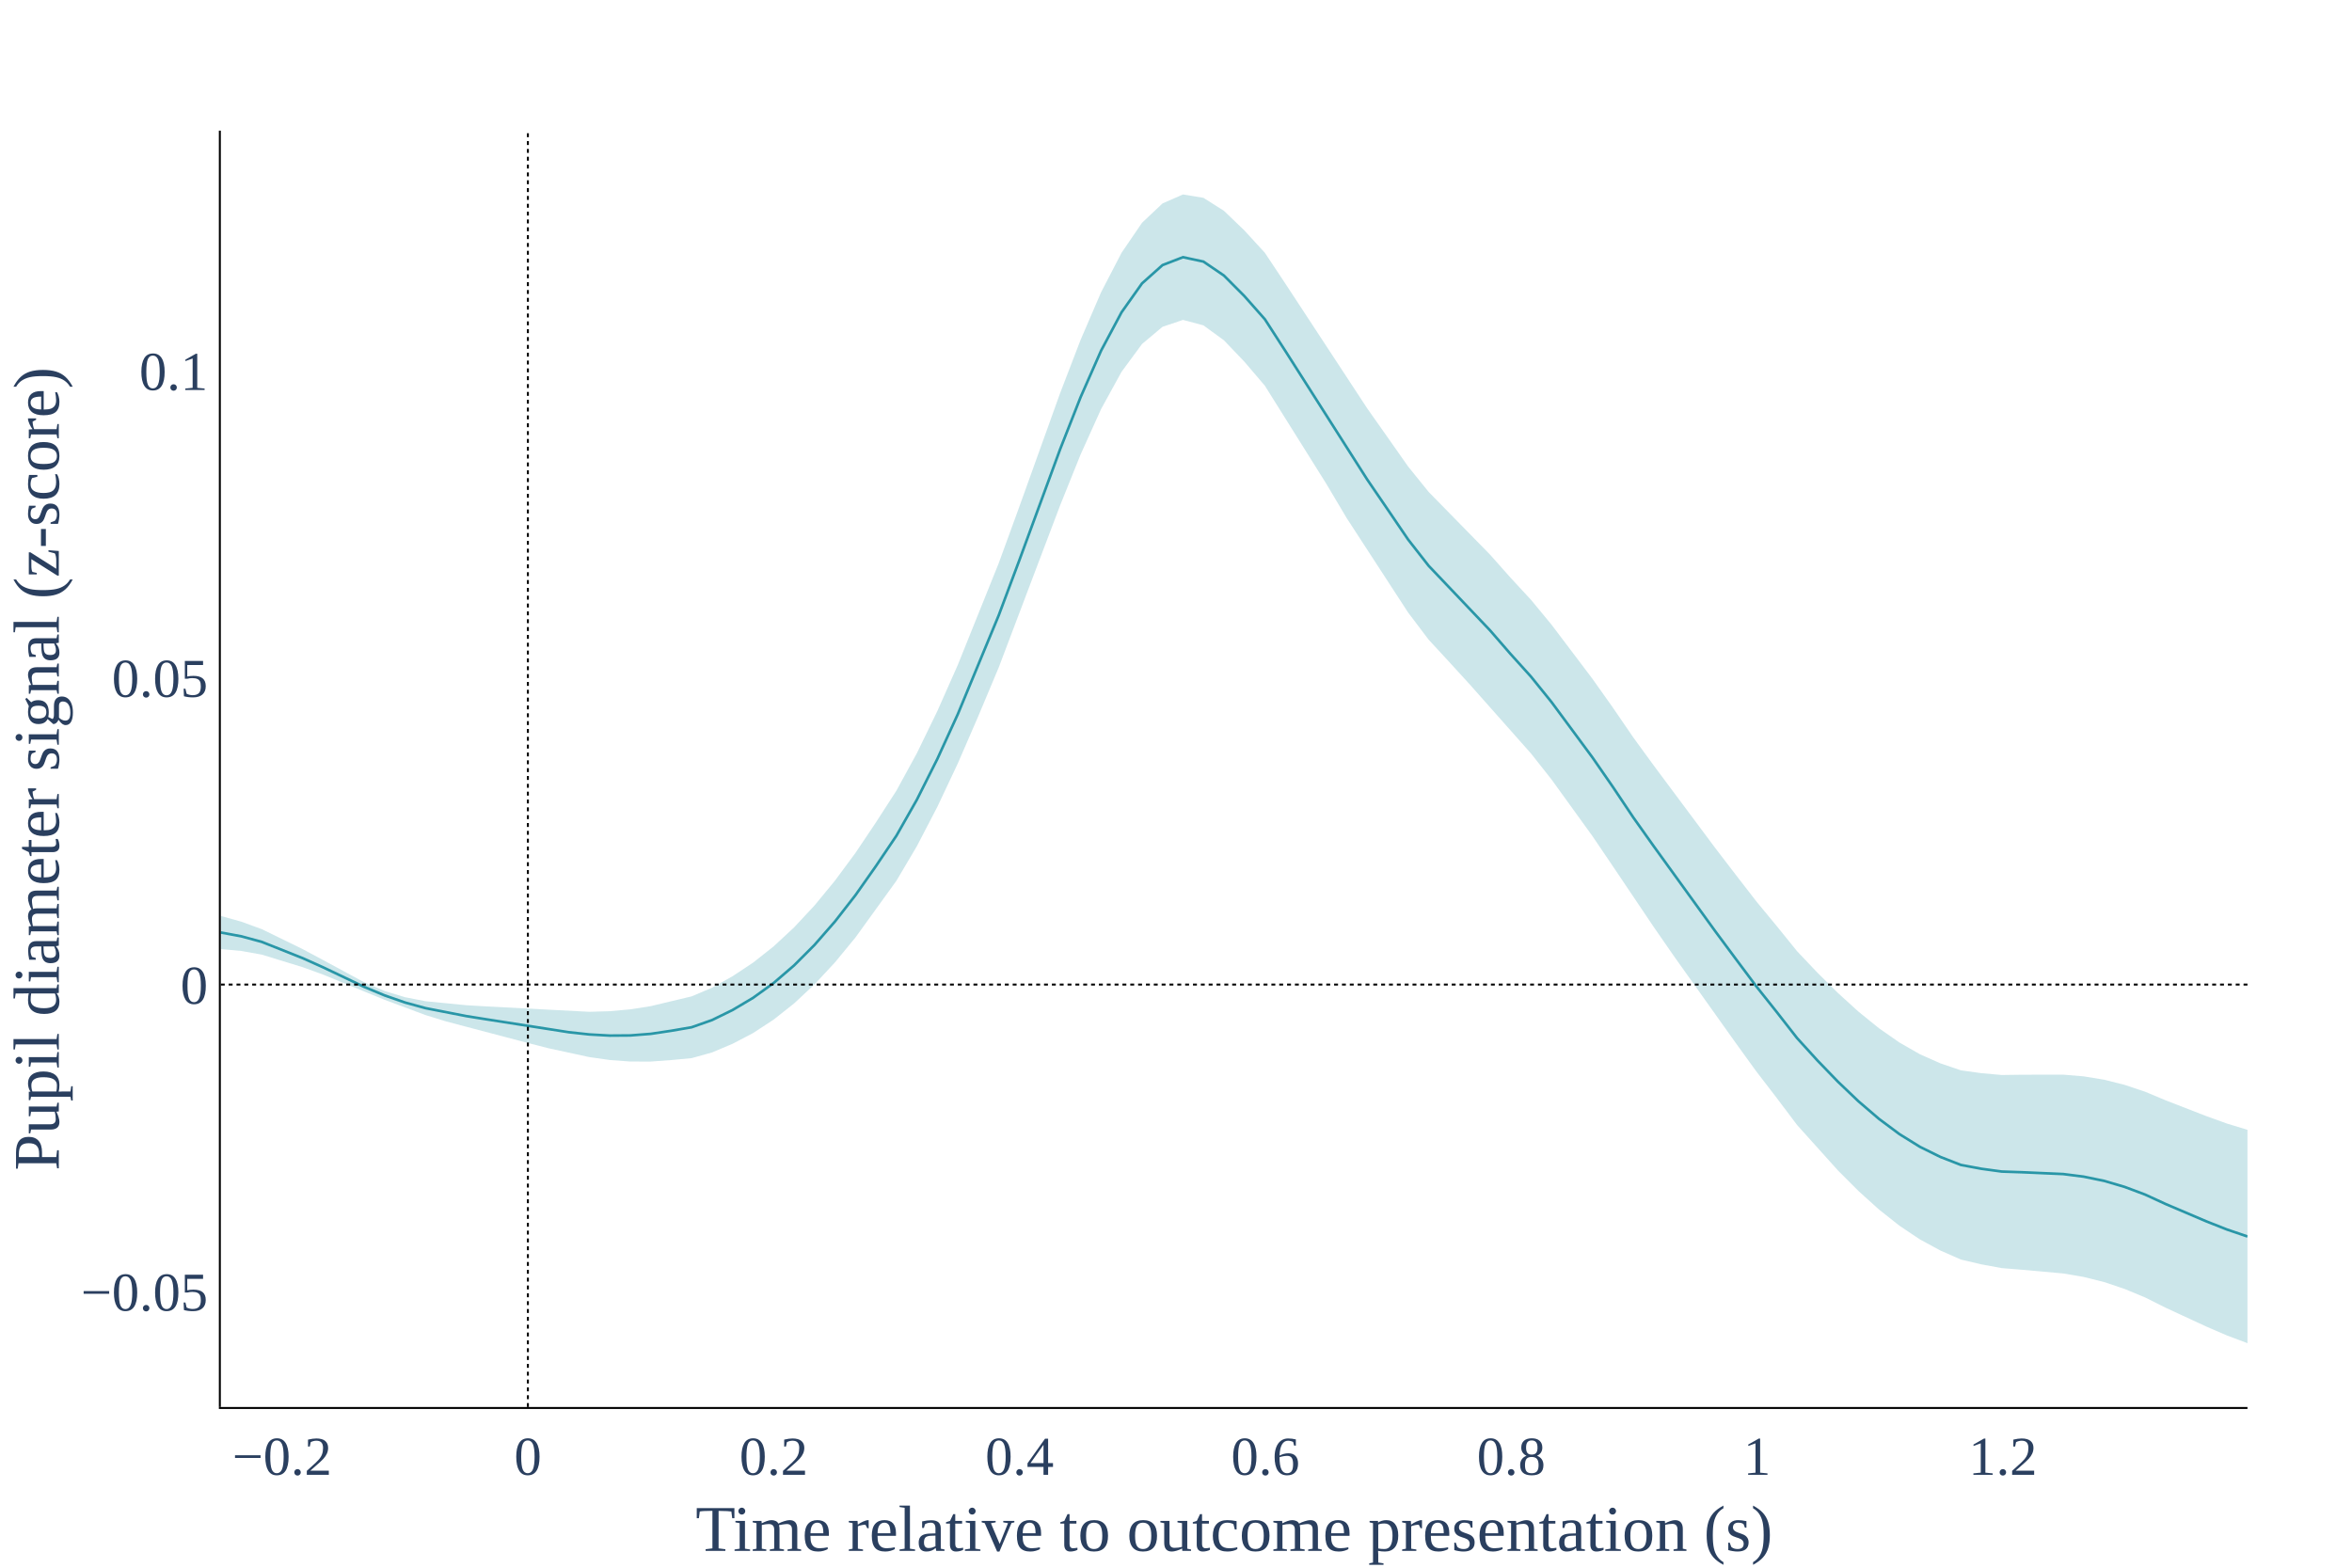
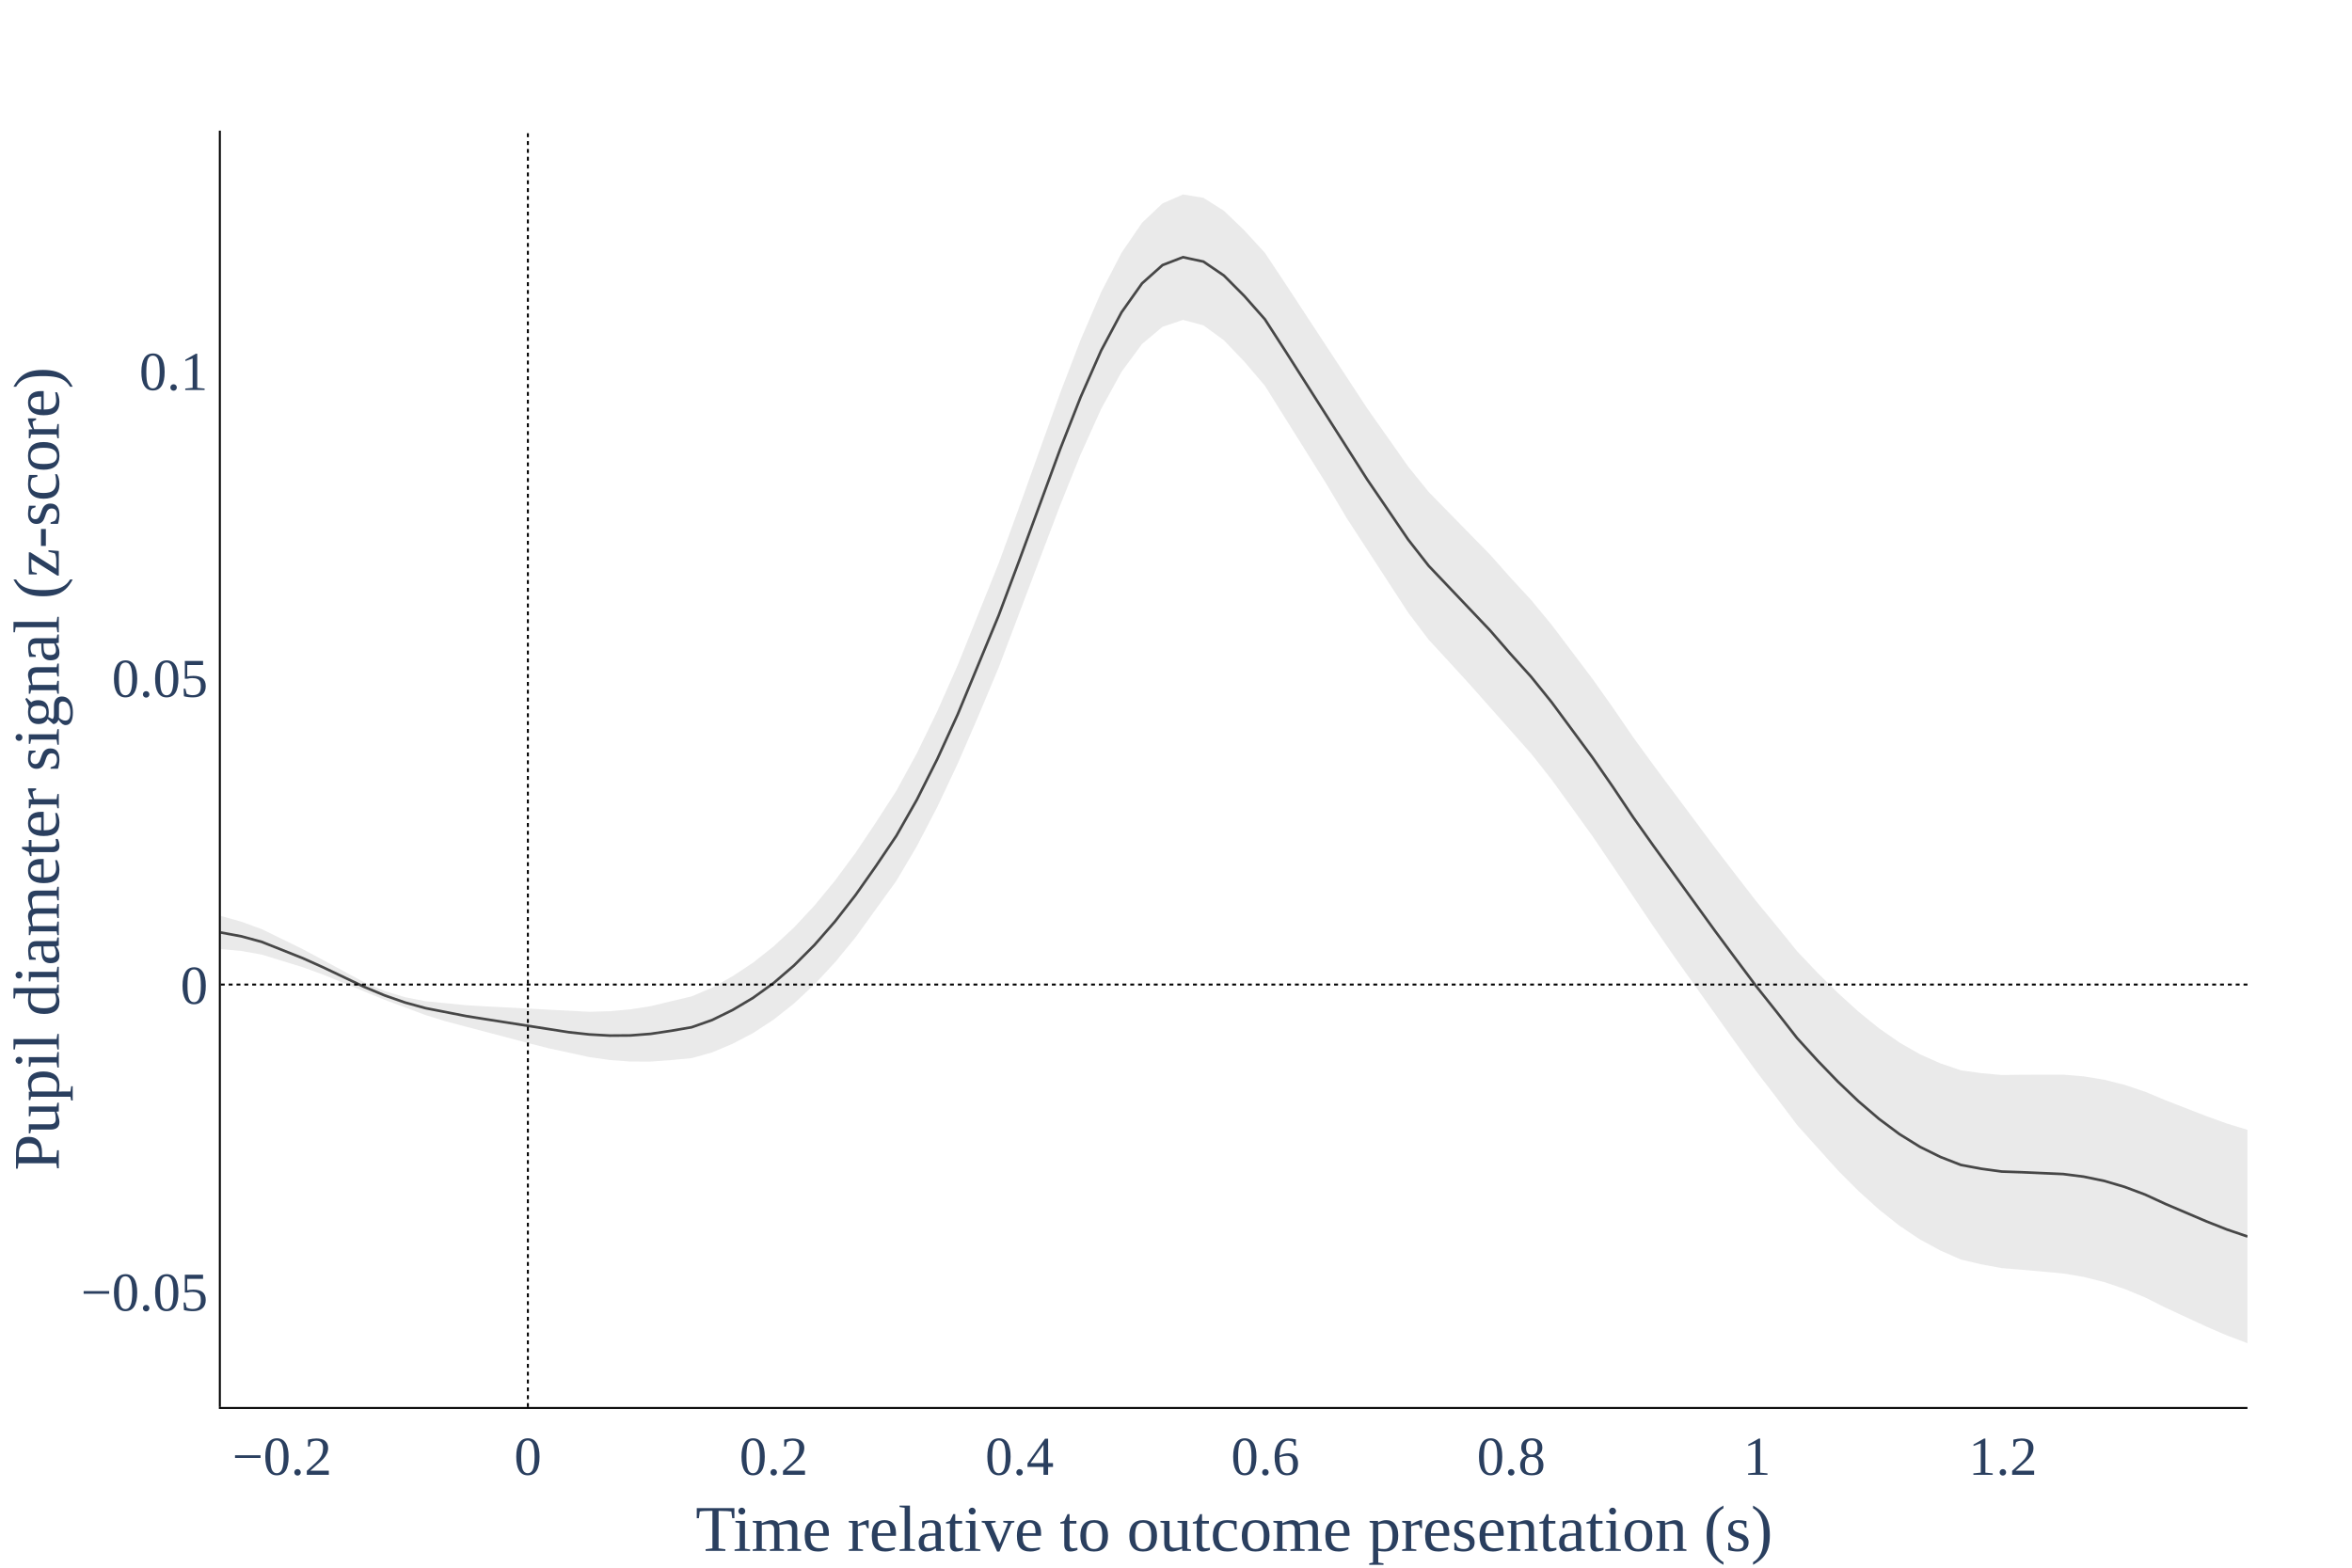
<svg xmlns="http://www.w3.org/2000/svg" class="main-svg" width="1800" height="1200" style="" viewBox="0 0 1800 1200">
  <rect x="0" y="0" width="1800" height="1200" style="fill: rgb(255, 255, 255); fill-opacity: 1;" />
-   <defs id="defs-a8c591">
+   <defs id="defs-af19af">
    <g class="clips">
-       <clipPath id="clipa8c591xyplot" class="plotclip">
+       <clipPath id="clipaf19afxyplot" class="plotclip">
        <rect width="1551" height="977" />
      </clipPath>
-       <clipPath class="axesclip" id="clipa8c591x">
+       <clipPath class="axesclip" id="clipaf19afx">
        <rect x="169" y="0" width="1551" height="1200" />
      </clipPath>
-       <clipPath class="axesclip" id="clipa8c591y">
+       <clipPath class="axesclip" id="clipaf19afy">
        <rect x="0" y="100" width="1800" height="977" />
      </clipPath>
-       <clipPath class="axesclip" id="clipa8c591xy">
+       <clipPath class="axesclip" id="clipaf19afxy">
        <rect x="169" y="100" width="1551" height="977" />
      </clipPath>
    </g>
    <g class="gradients" />
    <g class="patterns" />
  </defs>
  <g class="bglayer">
    <rect class="bg" x="169" y="100" width="1551" height="977" style="fill: rgb(255, 255, 255); fill-opacity: 1; stroke-width: 0;" />
  </g>
  <g class="layer-below">
    <g class="imagelayer" />
    <g class="shapelayer" />
  </g>
  <g class="cartesianlayer">
    <g class="subplot xy">
      <g class="layer-subplot">
        <g class="shapelayer" />
        <g class="imagelayer" />
      </g>
      <g class="minor-gridlayer">
        <g class="x" />
        <g class="y" />
      </g>
      <g class="gridlayer">
        <g class="x">
          <path class="xgrid crisp" transform="translate(215.86,0)" d="M0,100v977" style="stroke: rgb(255, 255, 255); stroke-opacity: 1; stroke-width: 1px;" />
          <path class="xgrid crisp" transform="translate(592.13,0)" d="M0,100v977" style="stroke: rgb(255, 255, 255); stroke-opacity: 1; stroke-width: 1px;" />
          <path class="xgrid crisp" transform="translate(780.27,0)" d="M0,100v977" style="stroke: rgb(255, 255, 255); stroke-opacity: 1; stroke-width: 1px;" />
          <path class="xgrid crisp" transform="translate(968.41,0)" d="M0,100v977" style="stroke: rgb(255, 255, 255); stroke-opacity: 1; stroke-width: 1px;" />
          <path class="xgrid crisp" transform="translate(1156.54,0)" d="M0,100v977" style="stroke: rgb(255, 255, 255); stroke-opacity: 1; stroke-width: 1px;" />
          <path class="xgrid crisp" transform="translate(1344.68,0)" d="M0,100v977" style="stroke: rgb(255, 255, 255); stroke-opacity: 1; stroke-width: 1px;" />
          <path class="xgrid crisp" transform="translate(1532.81,0)" d="M0,100v977" style="stroke: rgb(255, 255, 255); stroke-opacity: 1; stroke-width: 1px;" />
        </g>
        <g class="y">
          <path class="ygrid crisp" transform="translate(0,988.55)" d="M169,0h1551" style="stroke: rgb(255, 255, 255); stroke-opacity: 1; stroke-width: 1px;" />
          <path class="ygrid crisp" transform="translate(0,518.72)" d="M169,0h1551" style="stroke: rgb(255, 255, 255); stroke-opacity: 1; stroke-width: 1px;" />
          <path class="ygrid crisp" transform="translate(0,283.8)" d="M169,0h1551" style="stroke: rgb(255, 255, 255); stroke-opacity: 1; stroke-width: 1px;" />
        </g>
      </g>
      <g class="zerolinelayer">
        <path class="xzl zl crisp" transform="translate(404,0)" d="M0,100v977" style="stroke: rgb(255, 255, 255); stroke-opacity: 1; stroke-width: 2px;" />
        <path class="yzl zl crisp" transform="translate(0,753.64)" d="M169,0h1551" style="stroke: rgb(255, 255, 255); stroke-opacity: 1; stroke-width: 2px;" />
      </g>
      <g class="layer-between">
        <g class="shapelayer" />
        <g class="imagelayer" />
      </g>
      <path class="xlines-below" />
      <path class="ylines-below" />
      <g class="overlines-below" />
      <g class="xaxislayer-below" />
      <g class="yaxislayer-below" />
      <g class="overaxes-below" />
      <g class="overplot">
-         <g class="xy" transform="translate(169,100)" clip-path="url(#clipa8c591xyplot)">
+         <g class="xy" transform="translate(169,100)" clip-path="url(#clipaf19afxyplot)">
          <g class="scatterlayer mlayer">
-             <g class="trace scatter trace4aa7b3" style="stroke-miterlimit: 2; opacity: 1;">
+             <g class="trace scatter trace8bcbb0" style="stroke-miterlimit: 2; opacity: 1;">
              <g class="fills" />
              <g class="errorbars" />
              <g class="lines">
-                 <path class="js-line" d="M0,613.8L15.67,616.71L31.33,620.97L62.67,633.44L78.33,640.47L109.67,655.39L125.33,661.94L141,667.39L156.67,671.7L188,677.81L203.67,680.31L266.33,690.12L282,691.83L297.67,692.71L313.33,692.59L329,691.37L344.67,689.02L360.33,686.32L376,680.79L391.67,673.11L407.33,663.81L423,652.5L438.67,639.03L454.33,623.33L470,605.38L485.67,585.25L501.33,562.99L517,539.76L532.67,512.17L548.33,480.98L564,446.71L595.33,371.01L611,329.13L642.33,243.86L658,204L673.67,168.42L689.33,139.05L705,116.93L720.67,102.94L736.33,96.87L752,100.24L767.67,110.91L783.33,126.63L799,144.37L814.67,168.63L877.33,267.04L893,289.98L908.67,313.02L924.33,333.07L971.33,382.51L987,400.57L1002.67,417.94L1018.33,437.33L1049.67,479.75L1065.33,502.35L1081,525.77L1096.67,547.84L1143.67,612.8L1159.33,633.91L1175,654.88L1190.67,674.56L1206.33,694.64L1222,711.87L1237.67,728.08L1253.33,743.03L1269,756.46L1284.67,768.13L1300.33,777.85L1316,785.59L1331.67,791.71L1347.33,794.64L1363,796.78L1378.67,797.31L1410,798.69L1425.67,800.68L1441.33,803.92L1457,808.53L1472.67,814.4L1488.33,821.61L1519.67,834.96L1535.33,841.15L1551,846.48" style="vector-effect: none; fill: none; stroke: rgb(0, 130, 150); stroke-opacity: 0.8; stroke-width: 2px; opacity: 1;" />
+                 <path class="js-line" d="M0,613.8L15.67,616.71L31.33,620.97L62.67,633.44L78.33,640.47L109.67,655.39L125.33,661.94L141,667.39L156.67,671.7L188,677.81L203.67,680.31L266.33,690.12L282,691.83L297.67,692.71L313.33,692.59L329,691.37L344.67,689.02L360.33,686.32L376,680.79L391.67,673.11L407.33,663.81L423,652.5L438.67,639.03L454.33,623.33L470,605.38L485.67,585.25L501.33,562.99L517,539.76L532.67,512.17L548.33,480.98L564,446.71L595.33,371.01L611,329.13L642.33,243.86L658,204L673.67,168.42L689.33,139.05L705,116.93L720.67,102.94L736.33,96.87L752,100.24L767.67,110.91L783.33,126.63L799,144.37L814.67,168.63L877.33,267.04L893,289.98L908.67,313.02L924.33,333.07L971.33,382.51L987,400.57L1002.67,417.94L1018.33,437.33L1049.67,479.75L1065.33,502.35L1081,525.77L1096.67,547.84L1143.67,612.8L1159.33,633.91L1175,654.88L1190.67,674.56L1206.33,694.64L1222,711.87L1237.67,728.08L1253.33,743.03L1269,756.46L1284.67,768.13L1300.33,777.85L1316,785.59L1331.67,791.71L1347.33,794.64L1363,796.78L1378.67,797.31L1410,798.69L1425.67,800.68L1441.33,803.92L1457,808.53L1472.67,814.4L1488.33,821.61L1519.67,834.96L1535.33,841.15L1551,846.48" style="vector-effect: none; fill: none; stroke: rgb(0, 0, 0); stroke-opacity: 0.8; stroke-width: 2px; opacity: 1;" />
              </g>
              <g class="points" />
              <g class="text" />
            </g>
-             <g class="trace scatter trace165894" style="stroke-miterlimit: 2; opacity: 1;">
+             <g class="trace scatter trace469556" style="stroke-miterlimit: 2; opacity: 1;">
              <g class="fills">
                <g>
-                   <path class="js-fill" d="M0,601.12L15.67,605.5L31.33,611.22L62.67,626.53L78.33,634.91L109.67,651.88L125.33,658.58L141,663.33L156.67,666.39L188,669.47L203.67,670.39L282,674.49L297.67,674.03L313.33,672.62L329,670.16L360.33,662.68L376,656.01L391.67,647.24L407.33,636.87L423,624.48L438.67,609.93L454.33,593.14L470,574.1L485.67,552.89L501.33,529.56L517,505.27L532.67,476.59L548.33,444.34L564,408.99L595.33,331.1L611,288.14L642.33,200.89L658,160.14L673.67,123.71L689.33,93.5L705,70.53L720.67,55.73L736.33,48.85L752,51.43L767.67,61.35L783.33,76.39L799,93.49L814.67,117.06L877.33,212.58L893,234.82L908.67,257.13L924.33,276.52L971.33,324.53L987,342.18L1002.67,359.13L1018.33,378.08L1049.67,419.55L1065.33,441.64L1081,464.52L1096.67,486.03L1143.67,549.09L1159.33,569.53L1175,589.8L1190.67,608.78L1206.33,628.13L1222,644.66L1237.67,660.16L1253.33,674.39L1269,687.09L1284.67,698.01L1300.33,706.99L1316,713.95L1331.67,719.29L1347.33,721.47L1363,722.87L1378.67,722.66L1410,722.61L1425.67,723.91L1441.33,726.48L1457,730.43L1472.67,735.66L1488.33,742.23L1519.67,754.41L1535.33,760.05L1551,764.82L1551,928.15L1535.33,922.26L1519.67,915.5L1488.33,900.99L1472.67,893.15L1457,886.64L1441.33,881.37L1425.67,877.45L1410,874.78L1378.67,871.96L1363,870.69L1347.33,867.81L1331.67,864.12L1316,857.23L1300.33,848.72L1284.67,838.24L1269,825.84L1253.33,811.68L1237.67,796.01L1206.33,761.15L1190.67,740.34L1175,719.96L1159.33,698.3L1112.33,632.25L1096.67,609.65L1065.33,563.06L1049.67,539.95L1018.33,496.57L1002.67,476.75L955.67,423.74L940,406.59L924.33,389.62L908.67,368.91L861.67,296.64L846,270.27L799,195.24L783.33,176.86L767.67,160.47L752,149.05L736.33,144.88L720.67,150.16L705,163.32L689.33,184.6L673.67,213.13L658,247.86L642.33,286.83L626.67,328.13L595.33,410.92L579.67,448.24L564,484.42L548.33,517.63L532.67,547.75L517,574.25L485.67,617.62L470,636.67L454.33,653.52L438.67,668.14L423,680.52L407.33,690.76L391.67,698.97L376,705.58L360.33,709.96L344.67,711.43L329,712.58L313.33,712.56L297.67,711.39L282,709.16L250.67,702.37L235,698.36L172.33,681.84L156.67,677L125.33,665.3L109.67,658.89L78.33,646.04L62.67,640.35L31.33,630.72L15.67,627.92L0,626.48Z" style="fill: rgb(0, 130, 150); fill-opacity: 0.2; stroke-width: 0;" />
+                   <path class="js-fill" d="M0,601.12L15.67,605.5L31.33,611.22L62.67,626.53L78.33,634.91L109.67,651.88L125.33,658.58L141,663.33L156.67,666.39L188,669.47L203.67,670.39L282,674.49L297.67,674.03L313.33,672.62L329,670.16L360.33,662.68L376,656.01L391.67,647.24L407.33,636.87L423,624.48L438.67,609.93L454.33,593.14L470,574.1L485.67,552.89L501.33,529.56L517,505.27L532.67,476.59L548.33,444.34L564,408.99L595.33,331.1L611,288.14L642.33,200.89L658,160.14L673.67,123.71L689.33,93.5L705,70.53L720.67,55.73L736.33,48.85L752,51.43L767.67,61.35L783.33,76.39L799,93.49L814.67,117.06L877.33,212.58L893,234.82L908.67,257.13L924.33,276.52L971.33,324.53L987,342.18L1002.67,359.13L1018.33,378.08L1049.67,419.55L1065.33,441.64L1081,464.52L1096.67,486.03L1143.67,549.09L1159.33,569.53L1175,589.8L1190.67,608.78L1206.33,628.13L1222,644.66L1237.67,660.16L1253.33,674.39L1269,687.09L1284.67,698.01L1300.33,706.99L1316,713.95L1331.67,719.29L1347.33,721.47L1363,722.87L1378.67,722.66L1410,722.61L1425.67,723.91L1441.33,726.48L1457,730.43L1472.67,735.66L1488.33,742.23L1519.67,754.41L1535.33,760.05L1551,764.82L1551,928.15L1535.33,922.26L1519.67,915.5L1488.33,900.99L1472.67,893.15L1457,886.64L1441.33,881.37L1425.67,877.45L1410,874.78L1378.67,871.96L1363,870.69L1347.33,867.81L1331.67,864.12L1316,857.23L1300.33,848.72L1284.67,838.24L1269,825.84L1253.33,811.68L1237.67,796.01L1206.33,761.15L1190.67,740.34L1175,719.96L1159.33,698.3L1112.33,632.25L1096.67,609.65L1065.33,563.06L1049.67,539.95L1018.33,496.57L1002.67,476.75L955.67,423.74L940,406.59L924.33,389.62L908.67,368.91L861.67,296.64L846,270.27L799,195.24L783.33,176.86L767.67,160.47L752,149.05L736.33,144.88L720.67,150.16L705,163.32L689.33,184.6L673.67,213.13L658,247.86L642.33,286.83L626.67,328.13L595.33,410.92L579.67,448.24L564,484.42L548.33,517.63L532.67,547.75L517,574.25L485.67,617.62L470,636.67L454.33,653.52L438.67,668.14L423,680.52L407.33,690.76L391.67,698.97L376,705.58L360.33,709.96L344.67,711.43L329,712.58L313.33,712.56L297.67,711.39L282,709.16L250.67,702.37L235,698.36L172.33,681.84L156.67,677L125.33,665.3L109.67,658.89L78.33,646.04L62.67,640.35L31.33,630.72L15.67,627.92L0,626.48Z" style="fill: rgb(150, 150, 150); fill-opacity: 0.2; stroke-width: 0;" />
                </g>
              </g>
              <g class="errorbars" />
              <g class="lines">
                <path class="js-line" d="M0,601.12L15.67,605.5L31.33,611.22L62.67,626.53L78.33,634.91L109.67,651.88L125.33,658.58L141,663.33L156.67,666.39L188,669.47L203.67,670.39L282,674.49L297.67,674.03L313.33,672.62L329,670.16L360.33,662.68L376,656.01L391.67,647.24L407.33,636.87L423,624.48L438.67,609.93L454.33,593.14L470,574.1L485.67,552.89L501.33,529.56L517,505.27L532.67,476.59L548.33,444.34L564,408.99L595.33,331.1L611,288.14L642.33,200.89L658,160.14L673.67,123.71L689.33,93.5L705,70.53L720.67,55.73L736.33,48.85L752,51.43L767.67,61.35L783.33,76.39L799,93.49L814.67,117.06L877.33,212.58L893,234.82L908.67,257.13L924.33,276.52L971.33,324.53L987,342.18L1002.67,359.13L1018.33,378.08L1049.67,419.55L1065.33,441.64L1081,464.52L1096.67,486.03L1143.67,549.09L1159.33,569.53L1175,589.8L1190.67,608.78L1206.33,628.13L1222,644.66L1237.67,660.16L1253.33,674.39L1269,687.09L1284.67,698.01L1300.33,706.99L1316,713.95L1331.67,719.29L1347.33,721.47L1363,722.87L1378.67,722.66L1410,722.61L1425.67,723.91L1441.33,726.48L1457,730.43L1472.67,735.66L1488.33,742.23L1519.67,754.41L1535.33,760.05L1551,764.82L1551,928.15L1535.33,922.26L1519.67,915.5L1488.33,900.99L1472.67,893.15L1457,886.64L1441.33,881.37L1425.67,877.45L1410,874.78L1378.67,871.96L1363,870.69L1347.33,867.81L1331.67,864.12L1316,857.23L1300.33,848.72L1284.67,838.24L1269,825.84L1253.33,811.68L1237.67,796.01L1206.33,761.15L1190.67,740.34L1175,719.96L1159.33,698.3L1112.33,632.25L1096.67,609.65L1065.33,563.06L1049.67,539.95L1018.33,496.57L1002.67,476.75L955.67,423.74L940,406.59L924.33,389.62L908.67,368.91L861.67,296.64L846,270.27L799,195.24L783.33,176.86L767.67,160.47L752,149.05L736.33,144.88L720.67,150.16L705,163.32L689.33,184.6L673.67,213.13L658,247.86L642.33,286.83L626.67,328.13L595.33,410.92L579.67,448.24L564,484.42L548.33,517.63L532.67,547.75L517,574.25L485.67,617.62L470,636.67L454.33,653.52L438.67,668.14L423,680.52L407.33,690.76L391.67,698.97L376,705.58L360.33,709.96L344.67,711.43L329,712.58L313.33,712.56L297.67,711.39L282,709.16L250.67,702.37L235,698.36L172.33,681.84L156.67,677L125.33,665.3L109.67,658.89L78.33,646.04L62.67,640.35L31.33,630.72L15.67,627.92L0,626.48" style="vector-effect: none; fill: none; stroke: rgb(255, 255, 255); stroke-opacity: 0; stroke-width: 2px; opacity: 1;" />
              </g>
              <g class="points" />
              <g class="text" />
            </g>
          </g>
        </g>
      </g>
      <path class="xlines-above crisp" d="M167.5,1077.75H1720" style="fill: none; stroke-width: 1.5px; stroke: rgb(0, 0, 0); stroke-opacity: 1;" />
      <path class="ylines-above crisp" d="M168.25,100V1077" style="fill: none; stroke-width: 1.5px; stroke: rgb(0, 0, 0); stroke-opacity: 1;" />
      <g class="overlines-above" />
      <g class="xaxislayer-above">
        <g class="xtick">
          <text text-anchor="middle" x="0" y="1128.9" transform="translate(215.86,0)" style="font-family: 'Times New Roman'; font-size: 42px; fill: rgb(42, 63, 95); fill-opacity: 1; white-space: pre; opacity: 1;">−0.2</text>
        </g>
        <g class="xtick">
          <text text-anchor="middle" x="0" y="1128.9" style="font-family: 'Times New Roman'; font-size: 42px; fill: rgb(42, 63, 95); fill-opacity: 1; white-space: pre; opacity: 1;" transform="translate(404,0)">0</text>
        </g>
        <g class="xtick">
          <text text-anchor="middle" x="0" y="1128.9" style="font-family: 'Times New Roman'; font-size: 42px; fill: rgb(42, 63, 95); fill-opacity: 1; white-space: pre; opacity: 1;" transform="translate(592.13,0)">0.2</text>
        </g>
        <g class="xtick">
          <text text-anchor="middle" x="0" y="1128.9" style="font-family: 'Times New Roman'; font-size: 42px; fill: rgb(42, 63, 95); fill-opacity: 1; white-space: pre; opacity: 1;" transform="translate(780.27,0)">0.4</text>
        </g>
        <g class="xtick">
          <text text-anchor="middle" x="0" y="1128.9" style="font-family: 'Times New Roman'; font-size: 42px; fill: rgb(42, 63, 95); fill-opacity: 1; white-space: pre; opacity: 1;" transform="translate(968.41,0)">0.6</text>
        </g>
        <g class="xtick">
          <text text-anchor="middle" x="0" y="1128.9" style="font-family: 'Times New Roman'; font-size: 42px; fill: rgb(42, 63, 95); fill-opacity: 1; white-space: pre; opacity: 1;" transform="translate(1156.54,0)">0.8</text>
        </g>
        <g class="xtick">
          <text text-anchor="middle" x="0" y="1128.9" style="font-family: 'Times New Roman'; font-size: 42px; fill: rgb(42, 63, 95); fill-opacity: 1; white-space: pre; opacity: 1;" transform="translate(1344.68,0)">1</text>
        </g>
        <g class="xtick">
          <text text-anchor="middle" x="0" y="1128.9" style="font-family: 'Times New Roman'; font-size: 42px; fill: rgb(42, 63, 95); fill-opacity: 1; white-space: pre; opacity: 1;" transform="translate(1532.81,0)">1.2</text>
        </g>
      </g>
      <g class="yaxislayer-above">
        <g class="ytick">
          <text text-anchor="end" x="159.1" y="14.7" transform="translate(0,988.55)" style="font-family: 'Times New Roman'; font-size: 42px; fill: rgb(42, 63, 95); fill-opacity: 1; white-space: pre; opacity: 1;">−0.05</text>
        </g>
        <g class="ytick">
          <text text-anchor="end" x="159.1" y="14.7" style="font-family: 'Times New Roman'; font-size: 42px; fill: rgb(42, 63, 95); fill-opacity: 1; white-space: pre; opacity: 1;" transform="translate(0,753.64)">0</text>
        </g>
        <g class="ytick">
          <text text-anchor="end" x="159.1" y="14.7" style="font-family: 'Times New Roman'; font-size: 42px; fill: rgb(42, 63, 95); fill-opacity: 1; white-space: pre; opacity: 1;" transform="translate(0,518.72)">0.05</text>
        </g>
        <g class="ytick">
          <text text-anchor="end" x="159.1" y="14.7" style="font-family: 'Times New Roman'; font-size: 42px; fill: rgb(42, 63, 95); fill-opacity: 1; white-space: pre; opacity: 1;" transform="translate(0,283.8)">0.1</text>
        </g>
      </g>
      <g class="overaxes-above" />
    </g>
  </g>
  <g class="polarlayer" />
  <g class="smithlayer" />
  <g class="ternarylayer" />
  <g class="geolayer" />
  <g class="funnelarealayer" />
  <g class="pielayer" />
  <g class="iciclelayer" />
  <g class="treemaplayer" />
  <g class="sunburstlayer" />
  <g class="glimages" />
-   <defs id="topdefs-a8c591">
+   <defs id="topdefs-af19af">
    <g class="clips" />
  </defs>
  <g class="layer-above">
    <g class="imagelayer" />
    <g class="shapelayer">
-       <g class="shape-group" data-index="0" clip-path="url(#clipa8c591x)">
+       <g class="shape-group" data-index="0" clip-path="url(#clipaf19afx)">
        <path data-index="0" fill-rule="evenodd" d="M404,1077L404,100" style="opacity: 1; stroke: rgb(0, 0, 0); stroke-opacity: 1; fill: rgb(0, 0, 0); fill-opacity: 0; stroke-dasharray: 3px, 3px; stroke-width: 1.5px;" />
      </g>
-       <g class="shape-group" data-index="1" clip-path="url(#clipa8c591y)">
+       <g class="shape-group" data-index="1" clip-path="url(#clipaf19afy)">
        <path data-index="1" fill-rule="evenodd" d="M169,753.64L1720,753.64" style="opacity: 1; stroke: rgb(0, 0, 0); stroke-opacity: 1; fill: rgb(0, 0, 0); fill-opacity: 0; stroke-dasharray: 3px, 3px; stroke-width: 1.5px;" />
      </g>
    </g>
  </g>
  <g class="infolayer">
    <g class="g-gtitle" />
    <g class="g-xtitle">
      <text class="xtitle" x="944.5" y="1187.156" text-anchor="middle" style="opacity: 1; font-family: 'Times New Roman'; font-size: 50px; fill: rgb(42, 63, 95); fill-opacity: 1; white-space: pre;">Time relative to outcome presentation (s)</text>
    </g>
    <g class="g-ytitle" transform="translate(14.84375,0)">
      <text class="ytitle" transform="rotate(-90,30.15625,588.5)" x="30.156" y="588.5" text-anchor="middle" style="opacity: 1; font-family: 'Times New Roman'; font-size: 50px; fill: rgb(42, 63, 95); fill-opacity: 1; white-space: pre;">Pupil diameter signal (z-score)</text>
    </g>
  </g>
</svg>
